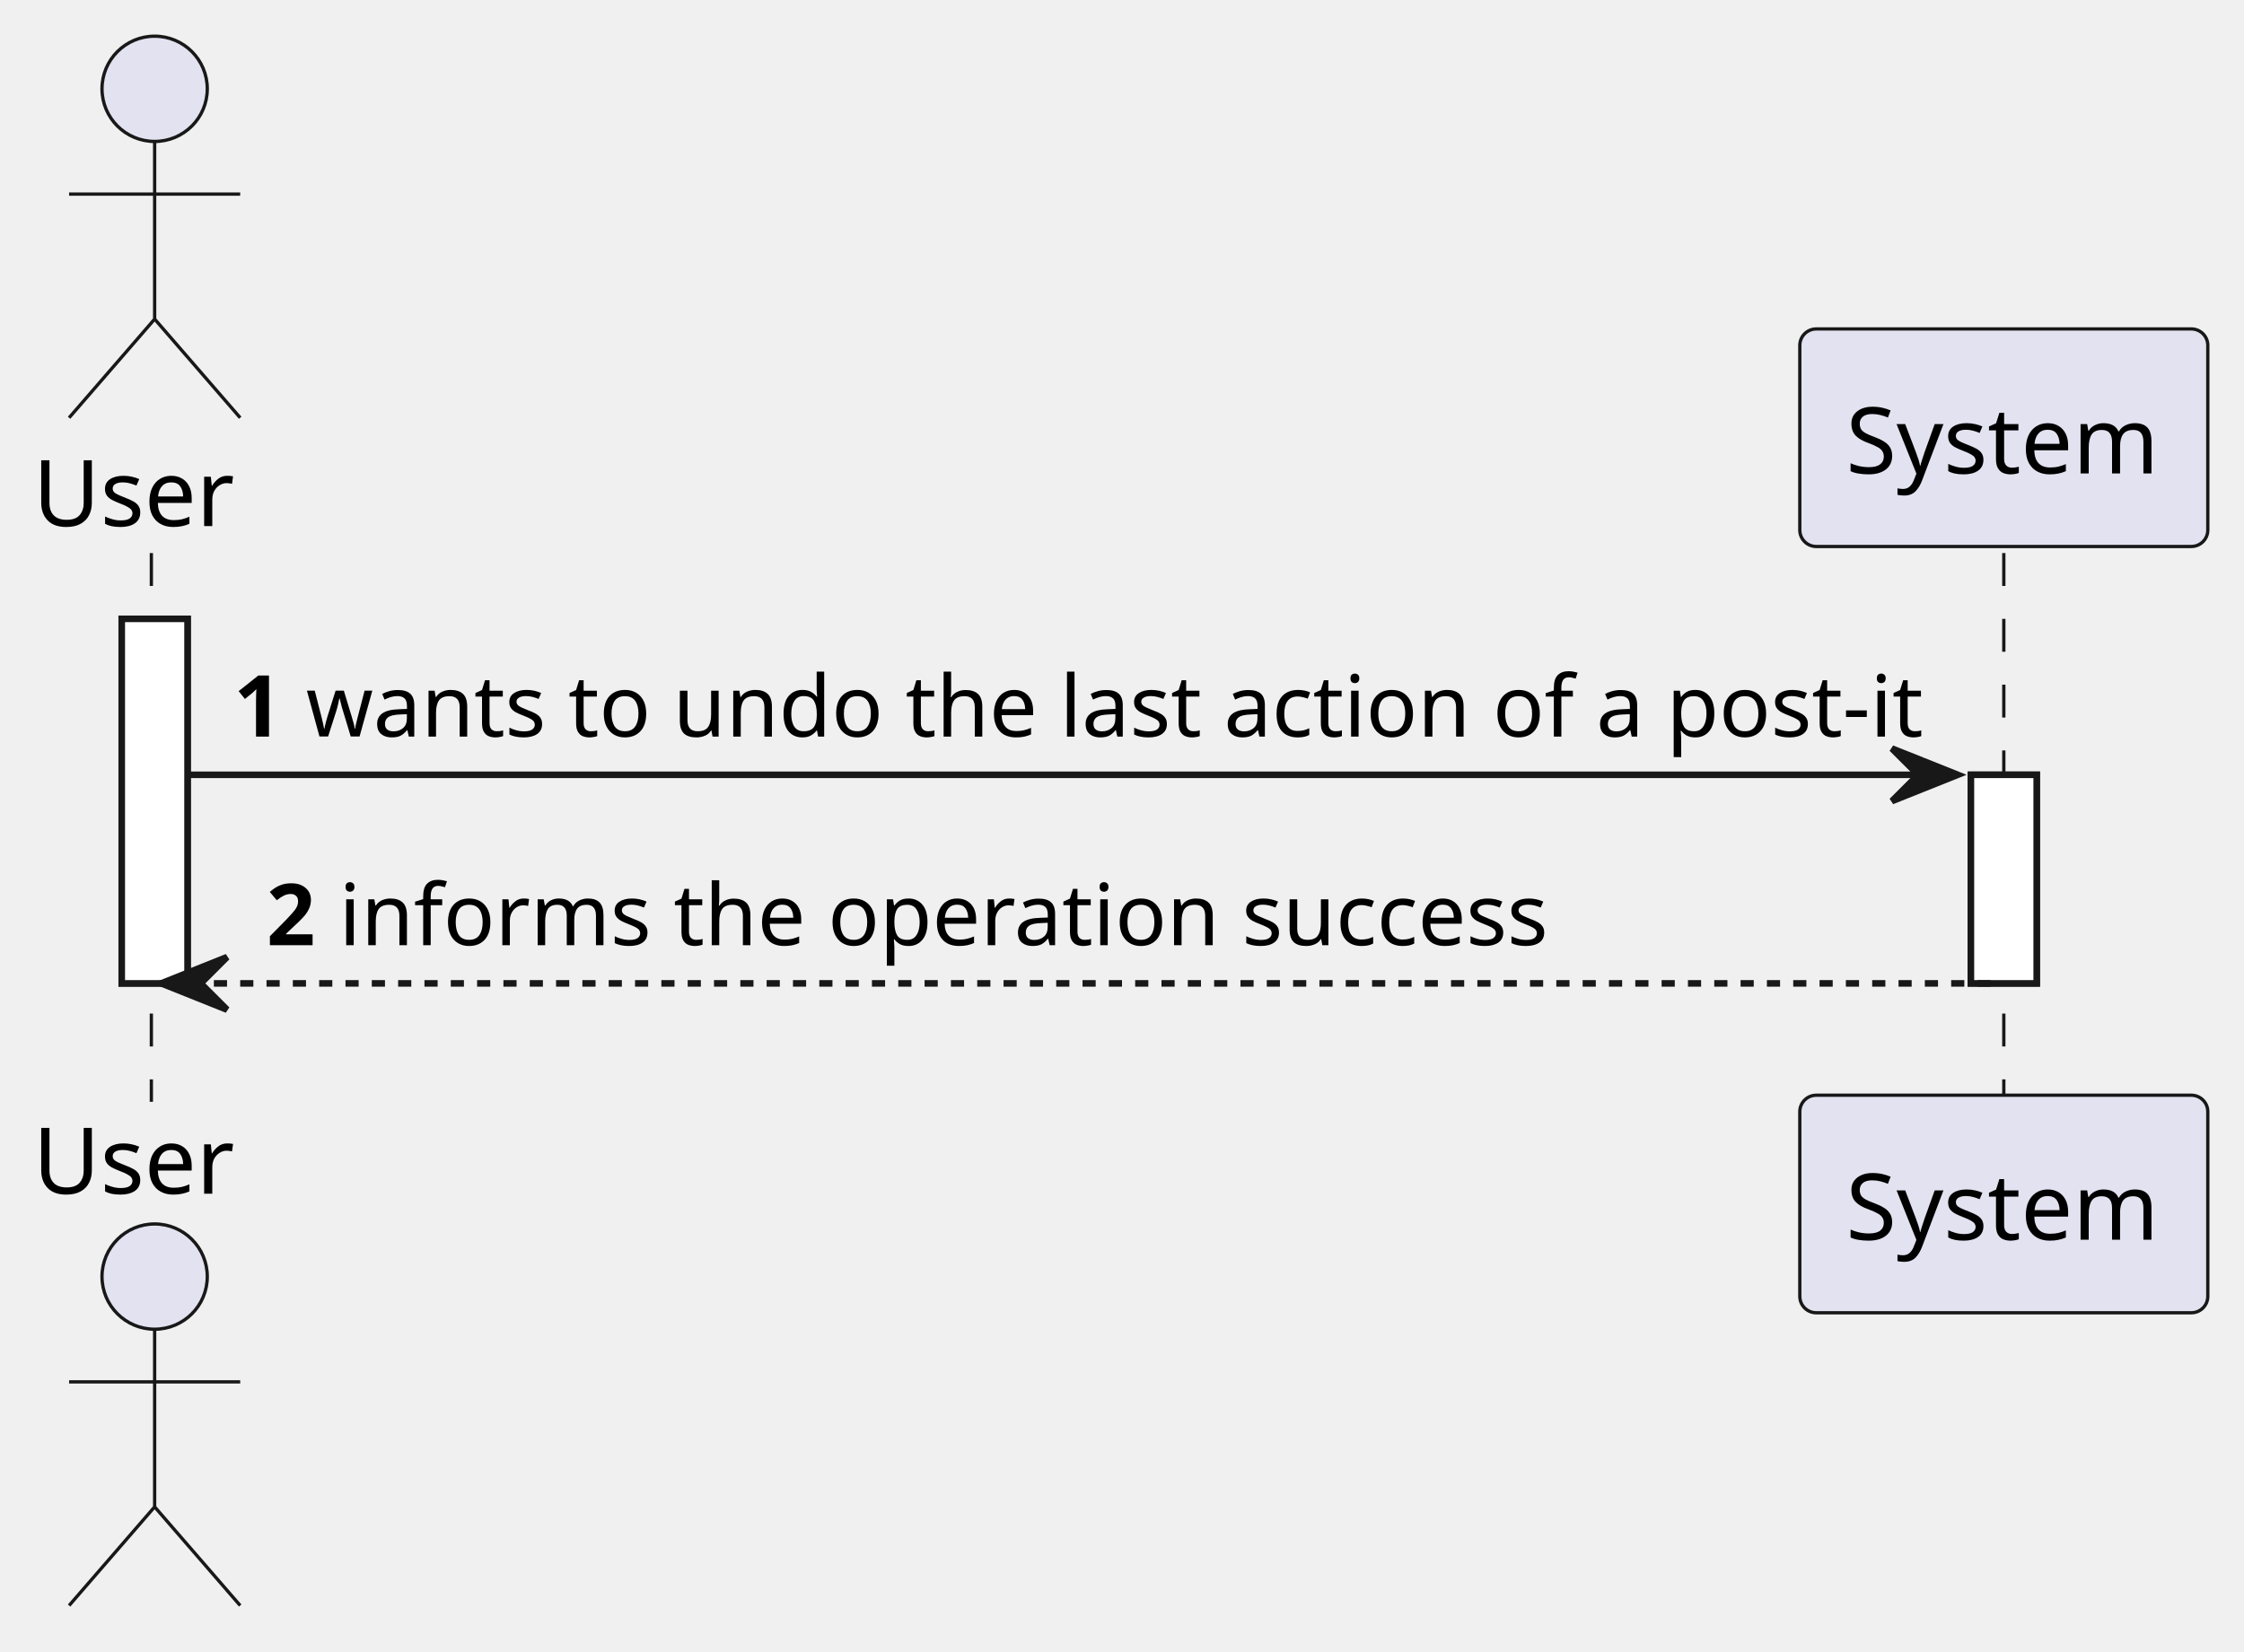
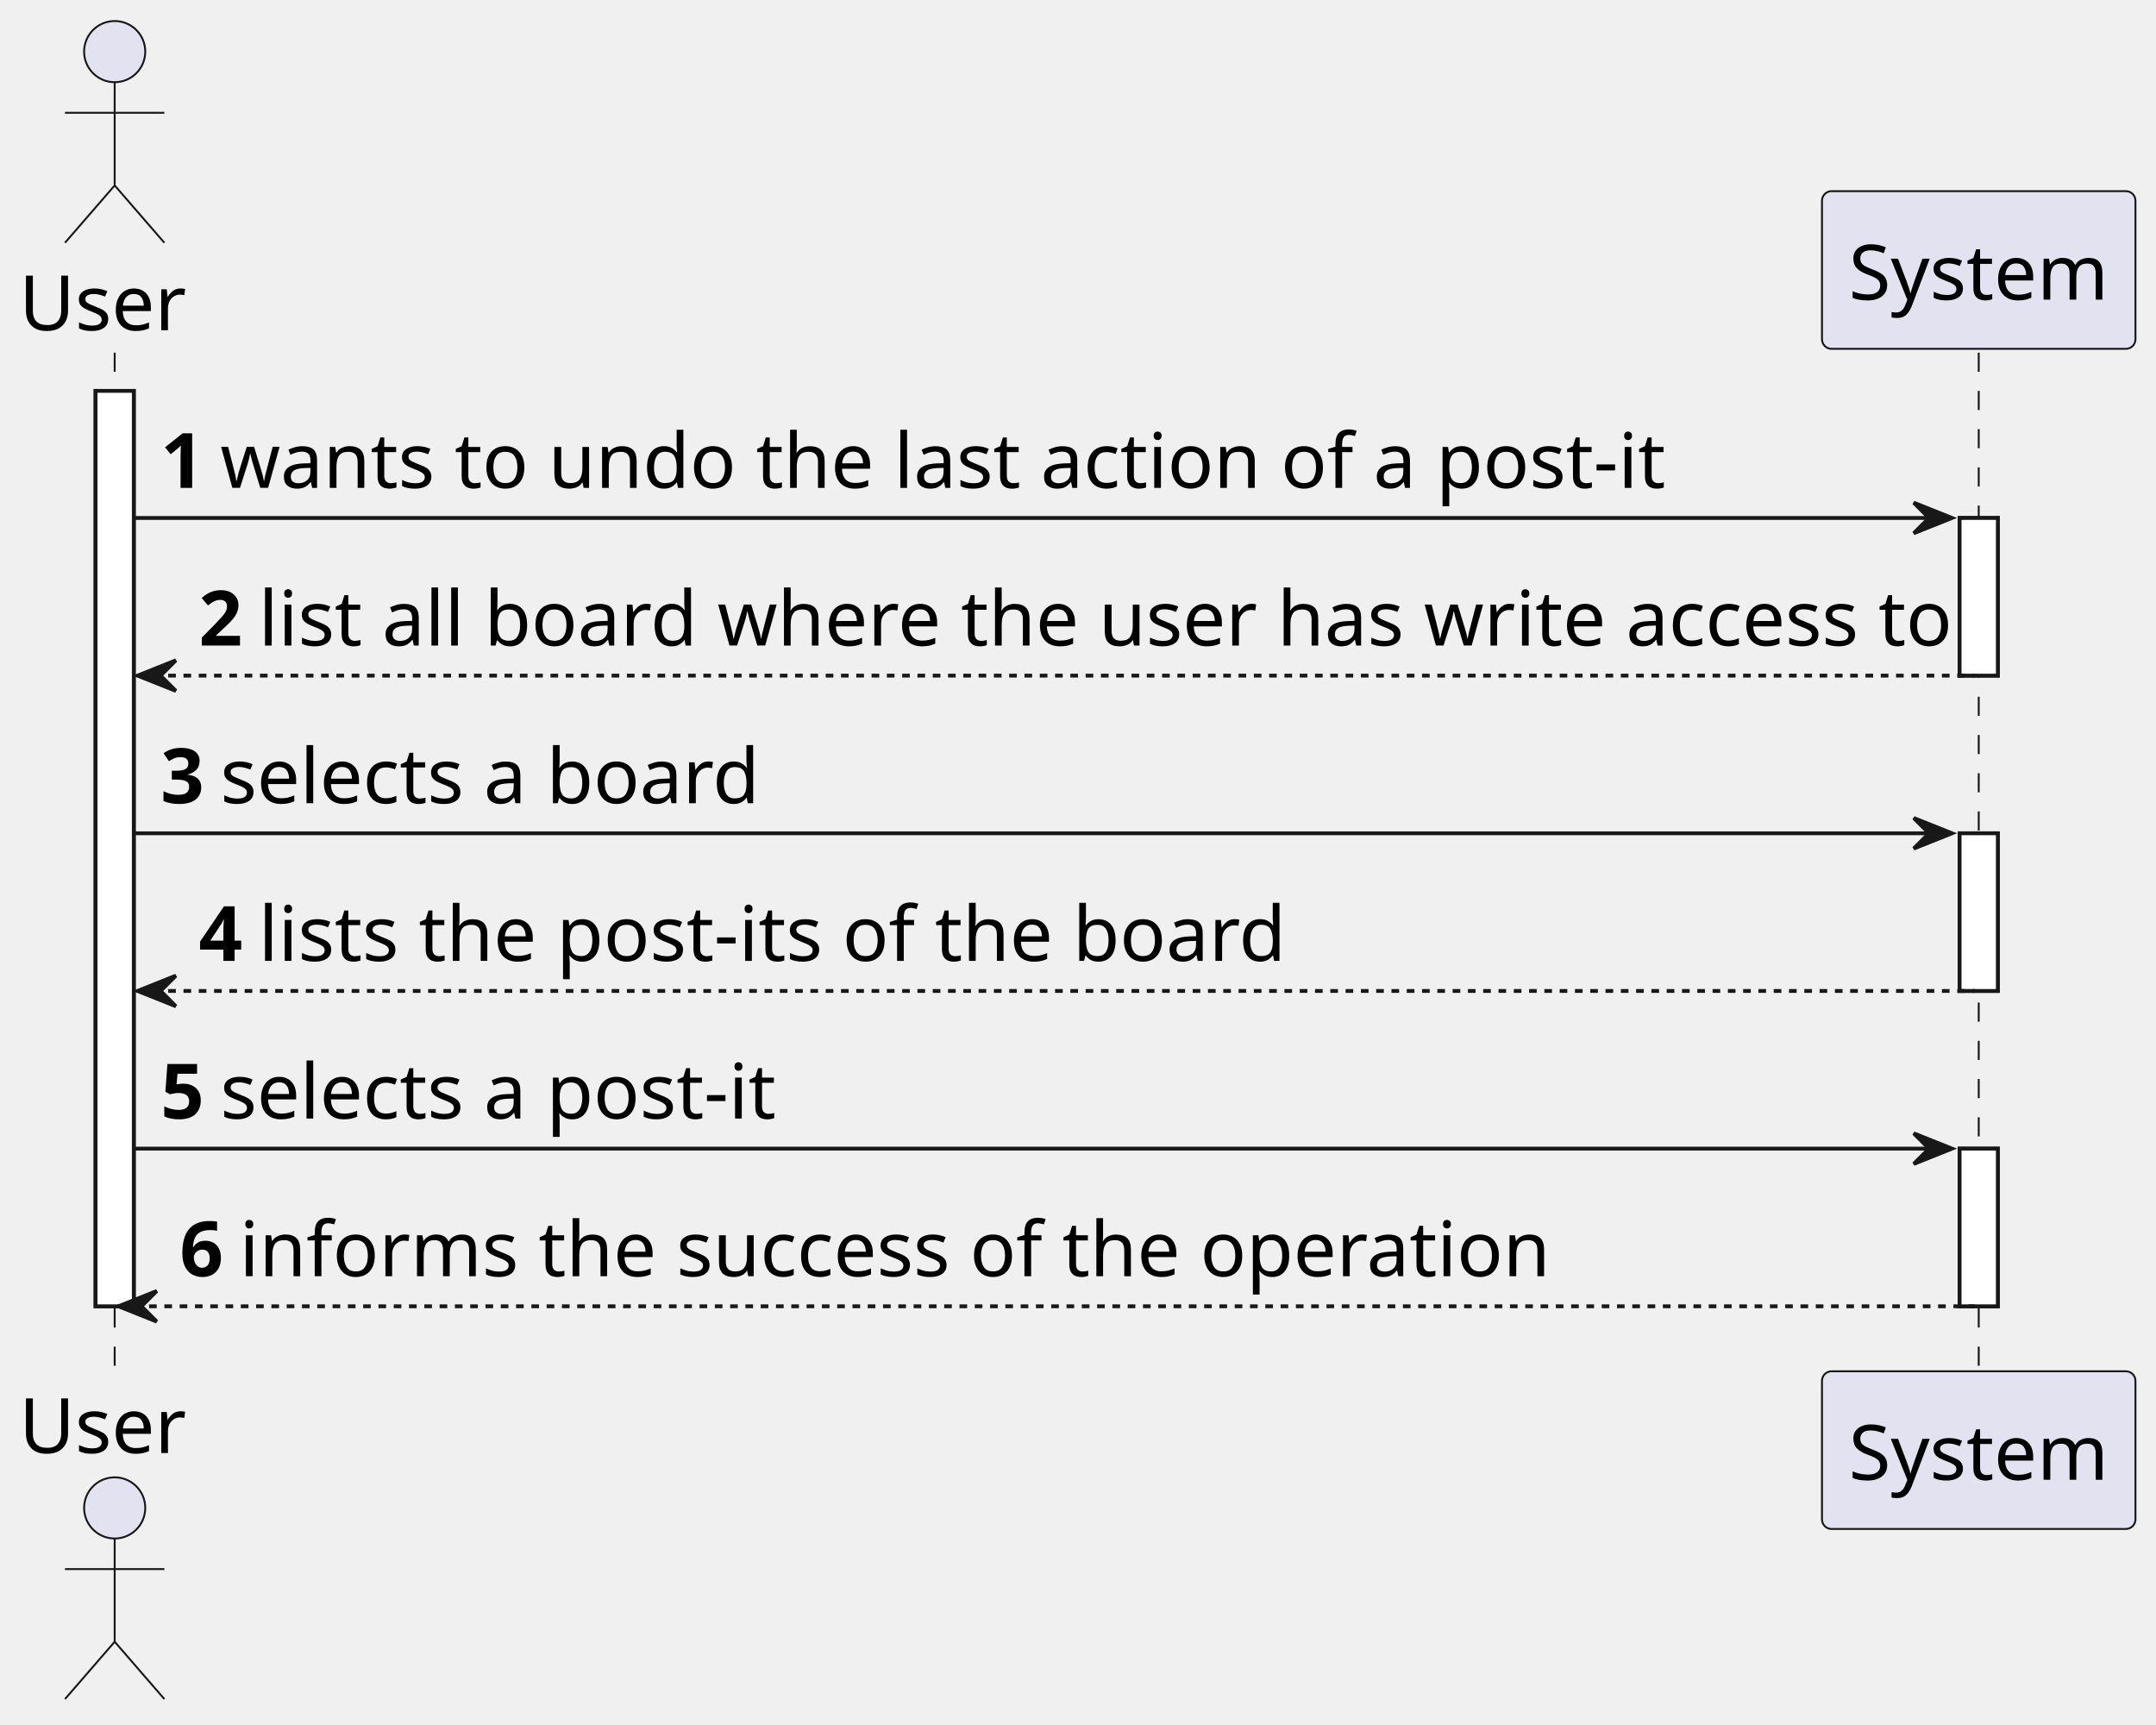
- <svg xmlns="http://www.w3.org/2000/svg" contentStyleType="text/css" height="251px" preserveAspectRatio="none" style="width:341px;height:251px;background:#FFFFFF;" version="1.1" viewBox="0 0 341 251" width="341px" zoomAndPan="magnify">
+ <svg xmlns="http://www.w3.org/2000/svg" contentStyleType="text/css" height="451px" preserveAspectRatio="none" style="width:564px;height:451px;background:#FFFFFF;" version="1.1" viewBox="0 0 564 451" width="564px" zoomAndPan="magnify">
  <defs />
  <g>
-     <rect fill="#FFFFFF" height="55.412" style="stroke:#181818;stroke-width:1.0;" width="10" x="18.5" y="94.068" />
-     <rect fill="#FFFFFF" height="31.706" style="stroke:#181818;stroke-width:1.0;" width="10" x="299.5" y="117.774" />
-     <line style="stroke:#181818;stroke-width:0.5;stroke-dasharray:5.0,5.0;" x1="23" x2="23" y1="84.068" y2="167.48" />
-     <line style="stroke:#181818;stroke-width:0.5;stroke-dasharray:5.0,5.0;" x1="304.5" x2="304.5" y1="84.068" y2="167.48" />
-     <text fill="#000000" font-family="sans-serif" font-size="14" lengthAdjust="spacing" textLength="31" x="5" y="79.966">User</text>
-     <ellipse cx="23.5" cy="13.5" fill="#E2E2F0" rx="8" ry="8" style="stroke:#181818;stroke-width:0.5;" />
-     <path d="M23.5,21.5 L23.5,48.5 M10.5,29.5 L36.5,29.5 M23.5,48.5 L10.5,63.5 M23.5,48.5 L36.5,63.5 " fill="none" style="stroke:#181818;stroke-width:0.5;" />
-     <text fill="#000000" font-family="sans-serif" font-size="14" lengthAdjust="spacing" textLength="31" x="5" y="181.446">User</text>
-     <ellipse cx="23.5" cy="194.048" fill="#E2E2F0" rx="8" ry="8" style="stroke:#181818;stroke-width:0.5;" />
-     <path d="M23.5,202.048 L23.5,229.048 M10.5,210.048 L36.5,210.048 M23.5,229.048 L10.5,244.048 M23.5,229.048 L36.5,244.048 " fill="none" style="stroke:#181818;stroke-width:0.5;" />
-     <rect fill="#E2E2F0" height="33.068" rx="2.5" ry="2.5" style="stroke:#181818;stroke-width:0.5;" width="62" x="273.5" y="50" />
-     <text fill="#000000" font-family="sans-serif" font-size="14" lengthAdjust="spacing" textLength="48" x="280.5" y="71.966">System</text>
-     <rect fill="#E2E2F0" height="33.068" rx="2.5" ry="2.5" style="stroke:#181818;stroke-width:0.5;" width="62" x="273.5" y="166.48" />
-     <text fill="#000000" font-family="sans-serif" font-size="14" lengthAdjust="spacing" textLength="48" x="280.5" y="188.446">System</text>
-     <rect fill="#FFFFFF" height="55.412" style="stroke:#181818;stroke-width:1.0;" width="10" x="18.5" y="94.068" />
-     <rect fill="#FFFFFF" height="31.706" style="stroke:#181818;stroke-width:1.0;" width="10" x="299.5" y="117.774" />
-     <polygon fill="#181818" points="287.5,113.774,297.5,117.774,287.5,121.774,291.5,117.774" style="stroke:#181818;stroke-width:1.0;" />
-     <line style="stroke:#181818;stroke-width:1.0;" x1="28.5" x2="293.5" y1="117.774" y2="117.774" />
-     <text fill="#000000" font-family="sans-serif" font-size="13" font-weight="bold" lengthAdjust="spacing" textLength="7" x="35.5" y="111.965">1</text>
-     <text fill="#000000" font-family="sans-serif" font-size="13" lengthAdjust="spacing" textLength="241" x="46.5" y="111.965">wants to undo the last action of a post-it</text>
-     <polygon fill="#181818" points="34.5,145.48,24.5,149.48,34.5,153.48,30.5,149.48" style="stroke:#181818;stroke-width:1.0;" />
-     <line style="stroke:#181818;stroke-width:1.0;stroke-dasharray:2.0,2.0;" x1="28.5" x2="303.5" y1="149.48" y2="149.48" />
-     <text fill="#000000" font-family="sans-serif" font-size="13" font-weight="bold" lengthAdjust="spacing" textLength="7" x="40.5" y="143.671">2</text>
-     <text fill="#000000" font-family="sans-serif" font-size="13" lengthAdjust="spacing" textLength="179" x="51.5" y="143.671">informs the operation success</text>
+     <rect fill="#FFFFFF" height="239.44" style="stroke:#181818;stroke-width:1.0;" width="10" x="25" y="102.24" />
+     <rect fill="#FFFFFF" height="41.24" style="stroke:#181818;stroke-width:1.0;" width="10" x="512.625" y="135.48" />
+     <rect fill="#FFFFFF" height="41.24" style="stroke:#181818;stroke-width:1.0;" width="10" x="512.625" y="217.96" />
+     <rect fill="#FFFFFF" height="41.24" style="stroke:#181818;stroke-width:1.0;" width="10" x="512.625" y="300.44" />
+     <line style="stroke:#181818;stroke-width:0.5;stroke-dasharray:5.0,5.0;" x1="30" x2="30" y1="92.24" y2="359.68" />
+     <line style="stroke:#181818;stroke-width:0.5;stroke-dasharray:5.0,5.0;" x1="517.625" x2="517.625" y1="92.24" y2="359.68" />
+     <text fill="#000000" font-family="sans-serif" font-size="20" lengthAdjust="spacing" textLength="44" x="5" y="86.38">User</text>
+     <ellipse cx="30" cy="13.5" fill="#E2E2F0" rx="8" ry="8" style="stroke:#181818;stroke-width:0.5;" />
+     <path d="M30,21.5 L30,48.5 M17,29.5 L43,29.5 M30,48.5 L17,63.5 M30,48.5 L43,63.5 " fill="none" style="stroke:#181818;stroke-width:0.5;" />
+     <text fill="#000000" font-family="sans-serif" font-size="20" lengthAdjust="spacing" textLength="44" x="5" y="380.06">User</text>
+     <ellipse cx="30" cy="394.42" fill="#E2E2F0" rx="8" ry="8" style="stroke:#181818;stroke-width:0.5;" />
+     <path d="M30,402.42 L30,429.42 M17,410.42 L43,410.42 M30,429.42 L17,444.42 M30,429.42 L43,444.42 " fill="none" style="stroke:#181818;stroke-width:0.5;" />
+     <rect fill="#E2E2F0" height="41.24" rx="2.5" ry="2.5" style="stroke:#181818;stroke-width:0.5;" width="82" x="476.625" y="50" />
+     <text fill="#000000" font-family="sans-serif" font-size="20" lengthAdjust="spacing" textLength="68" x="483.625" y="78.38">System</text>
+     <rect fill="#E2E2F0" height="41.24" rx="2.5" ry="2.5" style="stroke:#181818;stroke-width:0.5;" width="82" x="476.625" y="358.68" />
+     <text fill="#000000" font-family="sans-serif" font-size="20" lengthAdjust="spacing" textLength="68" x="483.625" y="387.06">System</text>
+     <rect fill="#FFFFFF" height="239.44" style="stroke:#181818;stroke-width:1.0;" width="10" x="25" y="102.24" />
+     <rect fill="#FFFFFF" height="41.24" style="stroke:#181818;stroke-width:1.0;" width="10" x="512.625" y="135.48" />
+     <rect fill="#FFFFFF" height="41.24" style="stroke:#181818;stroke-width:1.0;" width="10" x="512.625" y="217.96" />
+     <rect fill="#FFFFFF" height="41.24" style="stroke:#181818;stroke-width:1.0;" width="10" x="512.625" y="300.44" />
+     <polygon fill="#181818" points="500.625,131.48,510.625,135.48,500.625,139.48,504.625,135.48" style="stroke:#181818;stroke-width:1.0;" />
+     <line style="stroke:#181818;stroke-width:1.0;" x1="35" x2="506.625" y1="135.48" y2="135.48" />
+     <text fill="#000000" font-family="sans-serif" font-size="20" font-weight="bold" lengthAdjust="spacing" textLength="11.625" x="42" y="127.62">1</text>
+     <text fill="#000000" font-family="sans-serif" font-size="20" lengthAdjust="spacing" textLength="372" x="57.625" y="127.62">wants to undo the last action of a post-it</text>
+     <polygon fill="#181818" points="46,172.72,36,176.72,46,180.72,42,176.72" style="stroke:#181818;stroke-width:1.0;" />
+     <line style="stroke:#181818;stroke-width:1.0;stroke-dasharray:2.0,2.0;" x1="40" x2="516.625" y1="176.72" y2="176.72" />
+     <text fill="#000000" font-family="sans-serif" font-size="20" font-weight="bold" lengthAdjust="spacing" textLength="11.625" x="52" y="168.86">2</text>
+     <text fill="#000000" font-family="sans-serif" font-size="20" lengthAdjust="spacing" textLength="438" x="67.625" y="168.86">list all board where the user has write access to</text>
+     <polygon fill="#181818" points="500.625,213.96,510.625,217.96,500.625,221.96,504.625,217.96" style="stroke:#181818;stroke-width:1.0;" />
+     <line style="stroke:#181818;stroke-width:1.0;" x1="35" x2="506.625" y1="217.96" y2="217.96" />
+     <text fill="#000000" font-family="sans-serif" font-size="20" font-weight="bold" lengthAdjust="spacing" textLength="11.625" x="42" y="210.1">3</text>
+     <text fill="#000000" font-family="sans-serif" font-size="20" lengthAdjust="spacing" textLength="140" x="57.625" y="210.1">selects a board</text>
+     <polygon fill="#181818" points="46,255.2,36,259.2,46,263.2,42,259.2" style="stroke:#181818;stroke-width:1.0;" />
+     <line style="stroke:#181818;stroke-width:1.0;stroke-dasharray:2.0,2.0;" x1="40" x2="516.625" y1="259.2" y2="259.2" />
+     <text fill="#000000" font-family="sans-serif" font-size="20" font-weight="bold" lengthAdjust="spacing" textLength="11.625" x="52" y="251.34">4</text>
+     <text fill="#000000" font-family="sans-serif" font-size="20" lengthAdjust="spacing" textLength="265" x="67.625" y="251.34">lists the post-its of the board</text>
+     <polygon fill="#181818" points="500.625,296.44,510.625,300.44,500.625,304.44,504.625,300.44" style="stroke:#181818;stroke-width:1.0;" />
+     <line style="stroke:#181818;stroke-width:1.0;" x1="35" x2="506.625" y1="300.44" y2="300.44" />
+     <text fill="#000000" font-family="sans-serif" font-size="20" font-weight="bold" lengthAdjust="spacing" textLength="11.625" x="42" y="292.58">5</text>
+     <text fill="#000000" font-family="sans-serif" font-size="20" lengthAdjust="spacing" textLength="144" x="57.625" y="292.58">selects a post-it</text>
+     <polygon fill="#181818" points="41,337.68,31,341.68,41,345.68,37,341.68" style="stroke:#181818;stroke-width:1.0;" />
+     <line style="stroke:#181818;stroke-width:1.0;stroke-dasharray:2.0,2.0;" x1="35" x2="516.625" y1="341.68" y2="341.68" />
+     <text fill="#000000" font-family="sans-serif" font-size="20" font-weight="bold" lengthAdjust="spacing" textLength="11.625" x="47" y="333.82">6</text>
+     <text fill="#000000" font-family="sans-serif" font-size="20" lengthAdjust="spacing" textLength="340" x="62.625" y="333.82">informs the success of the operation</text>
  </g>
</svg>
